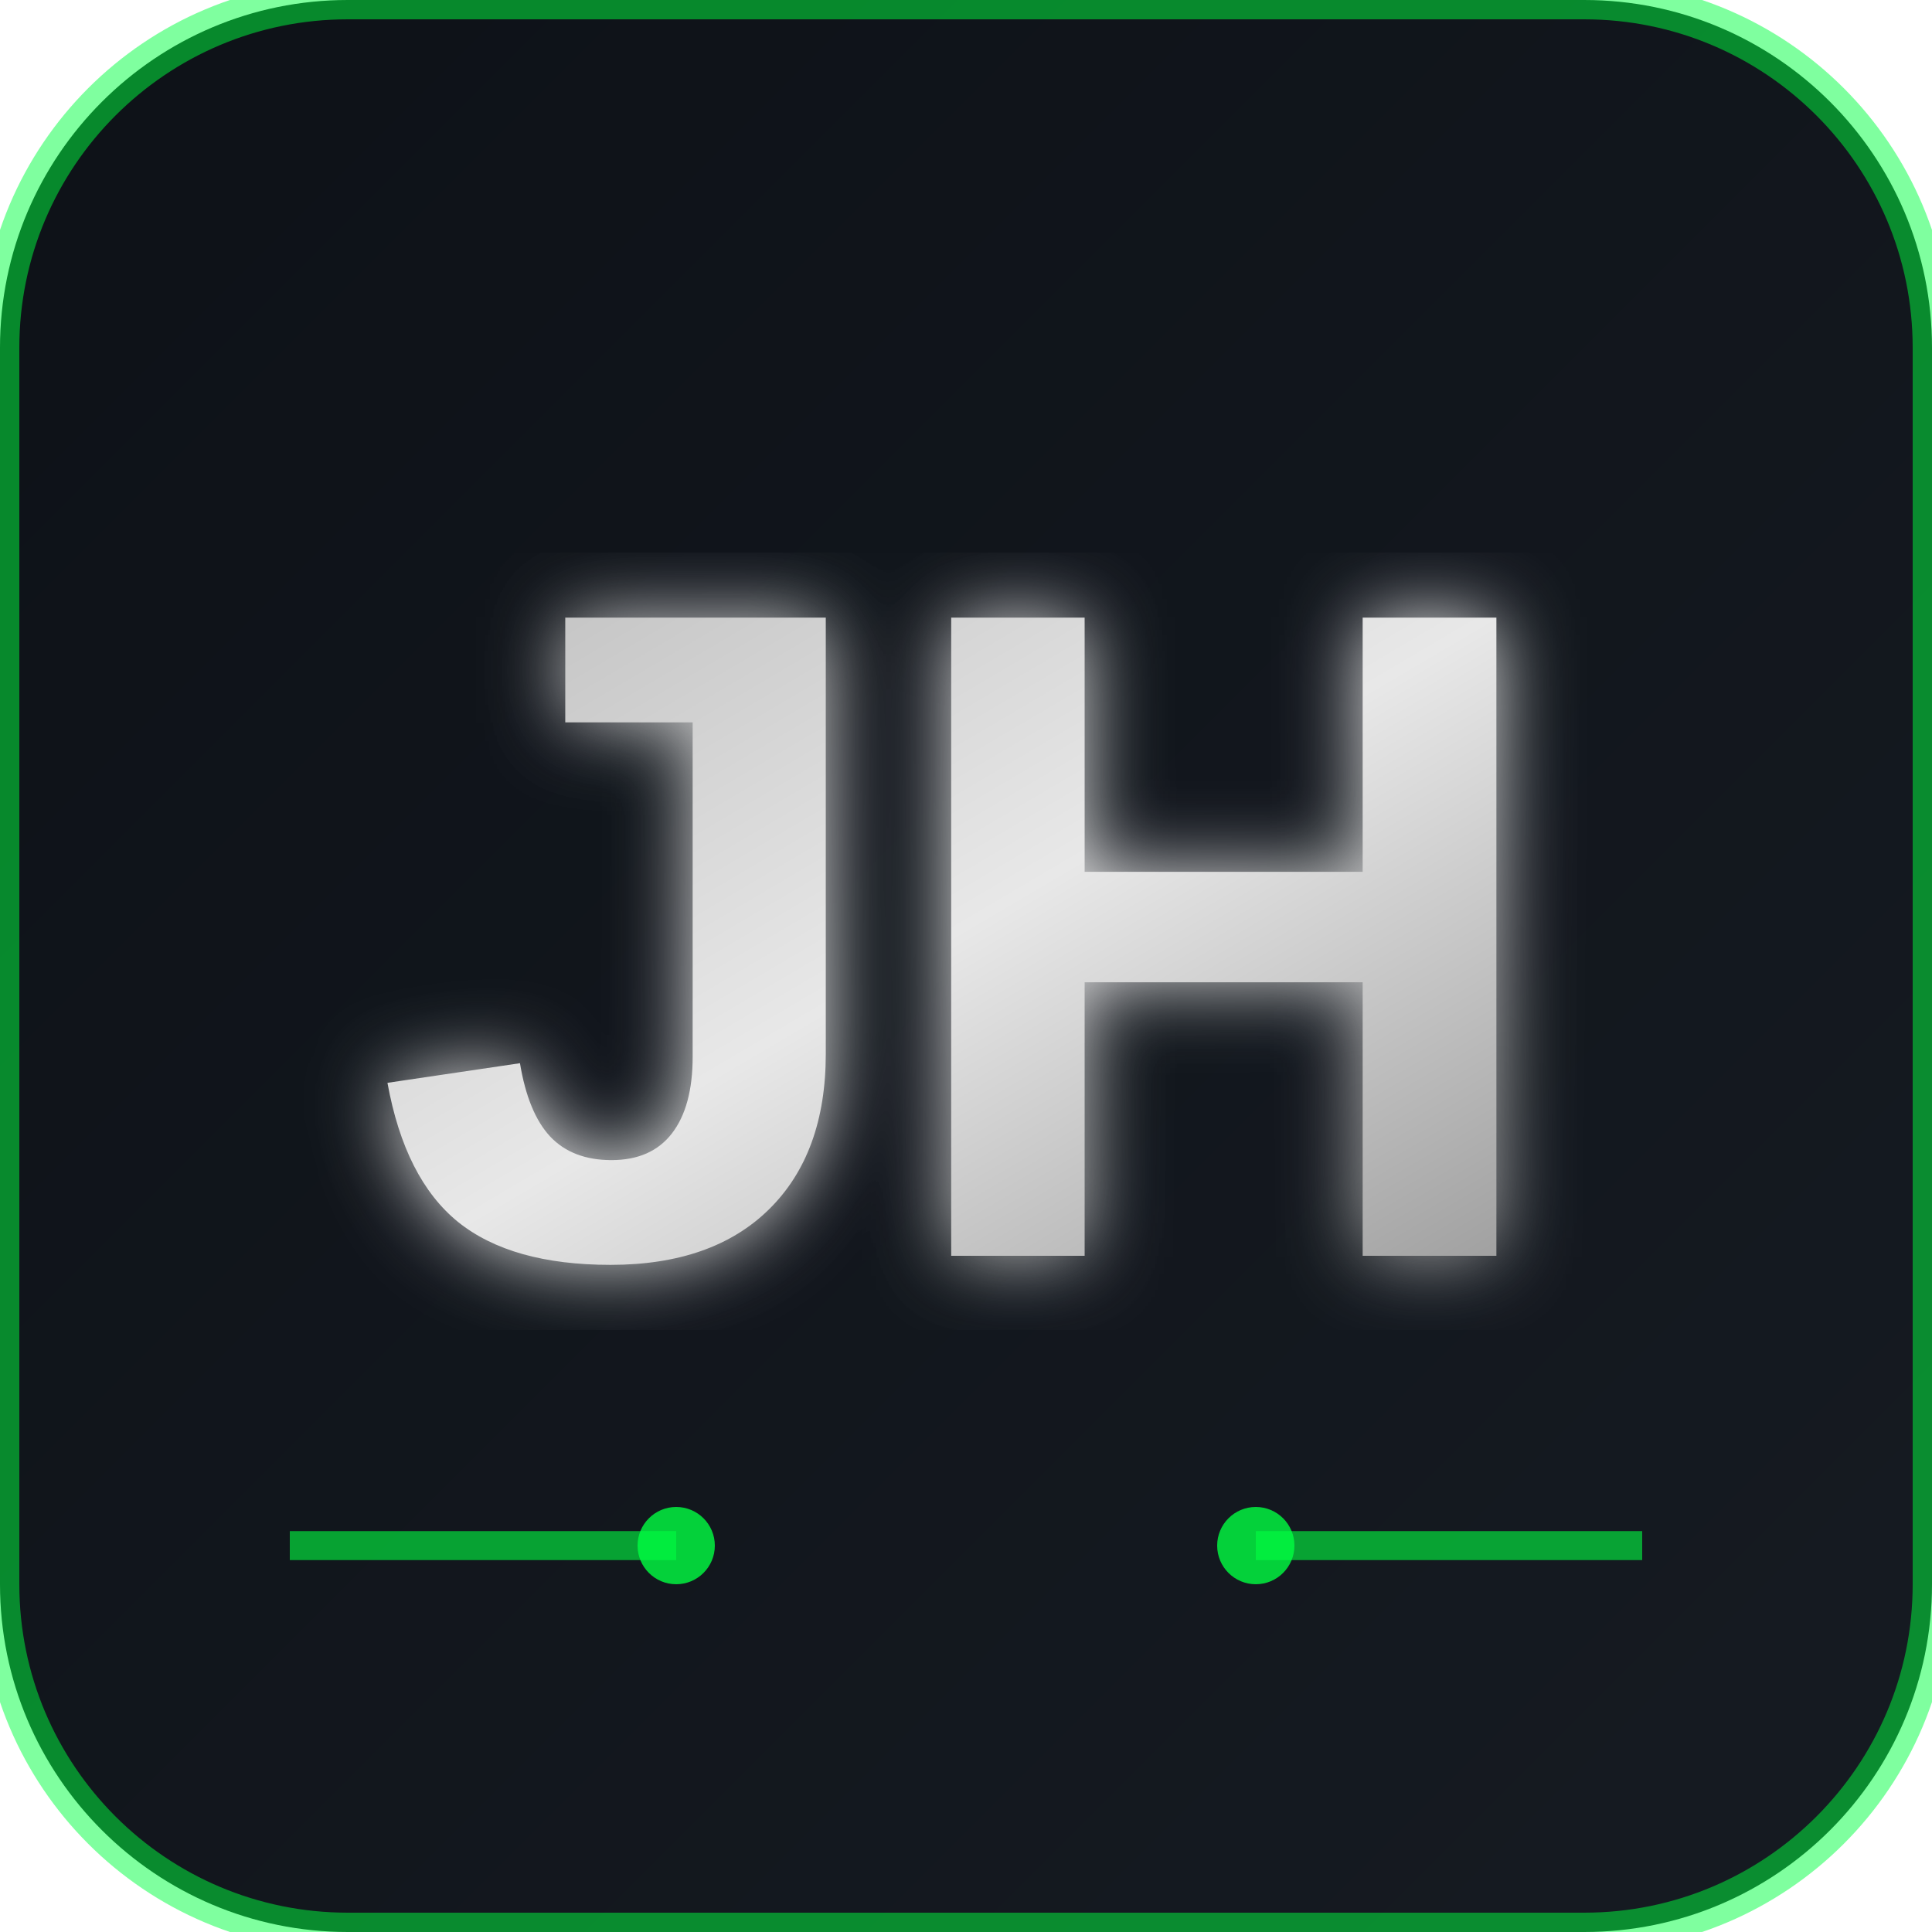
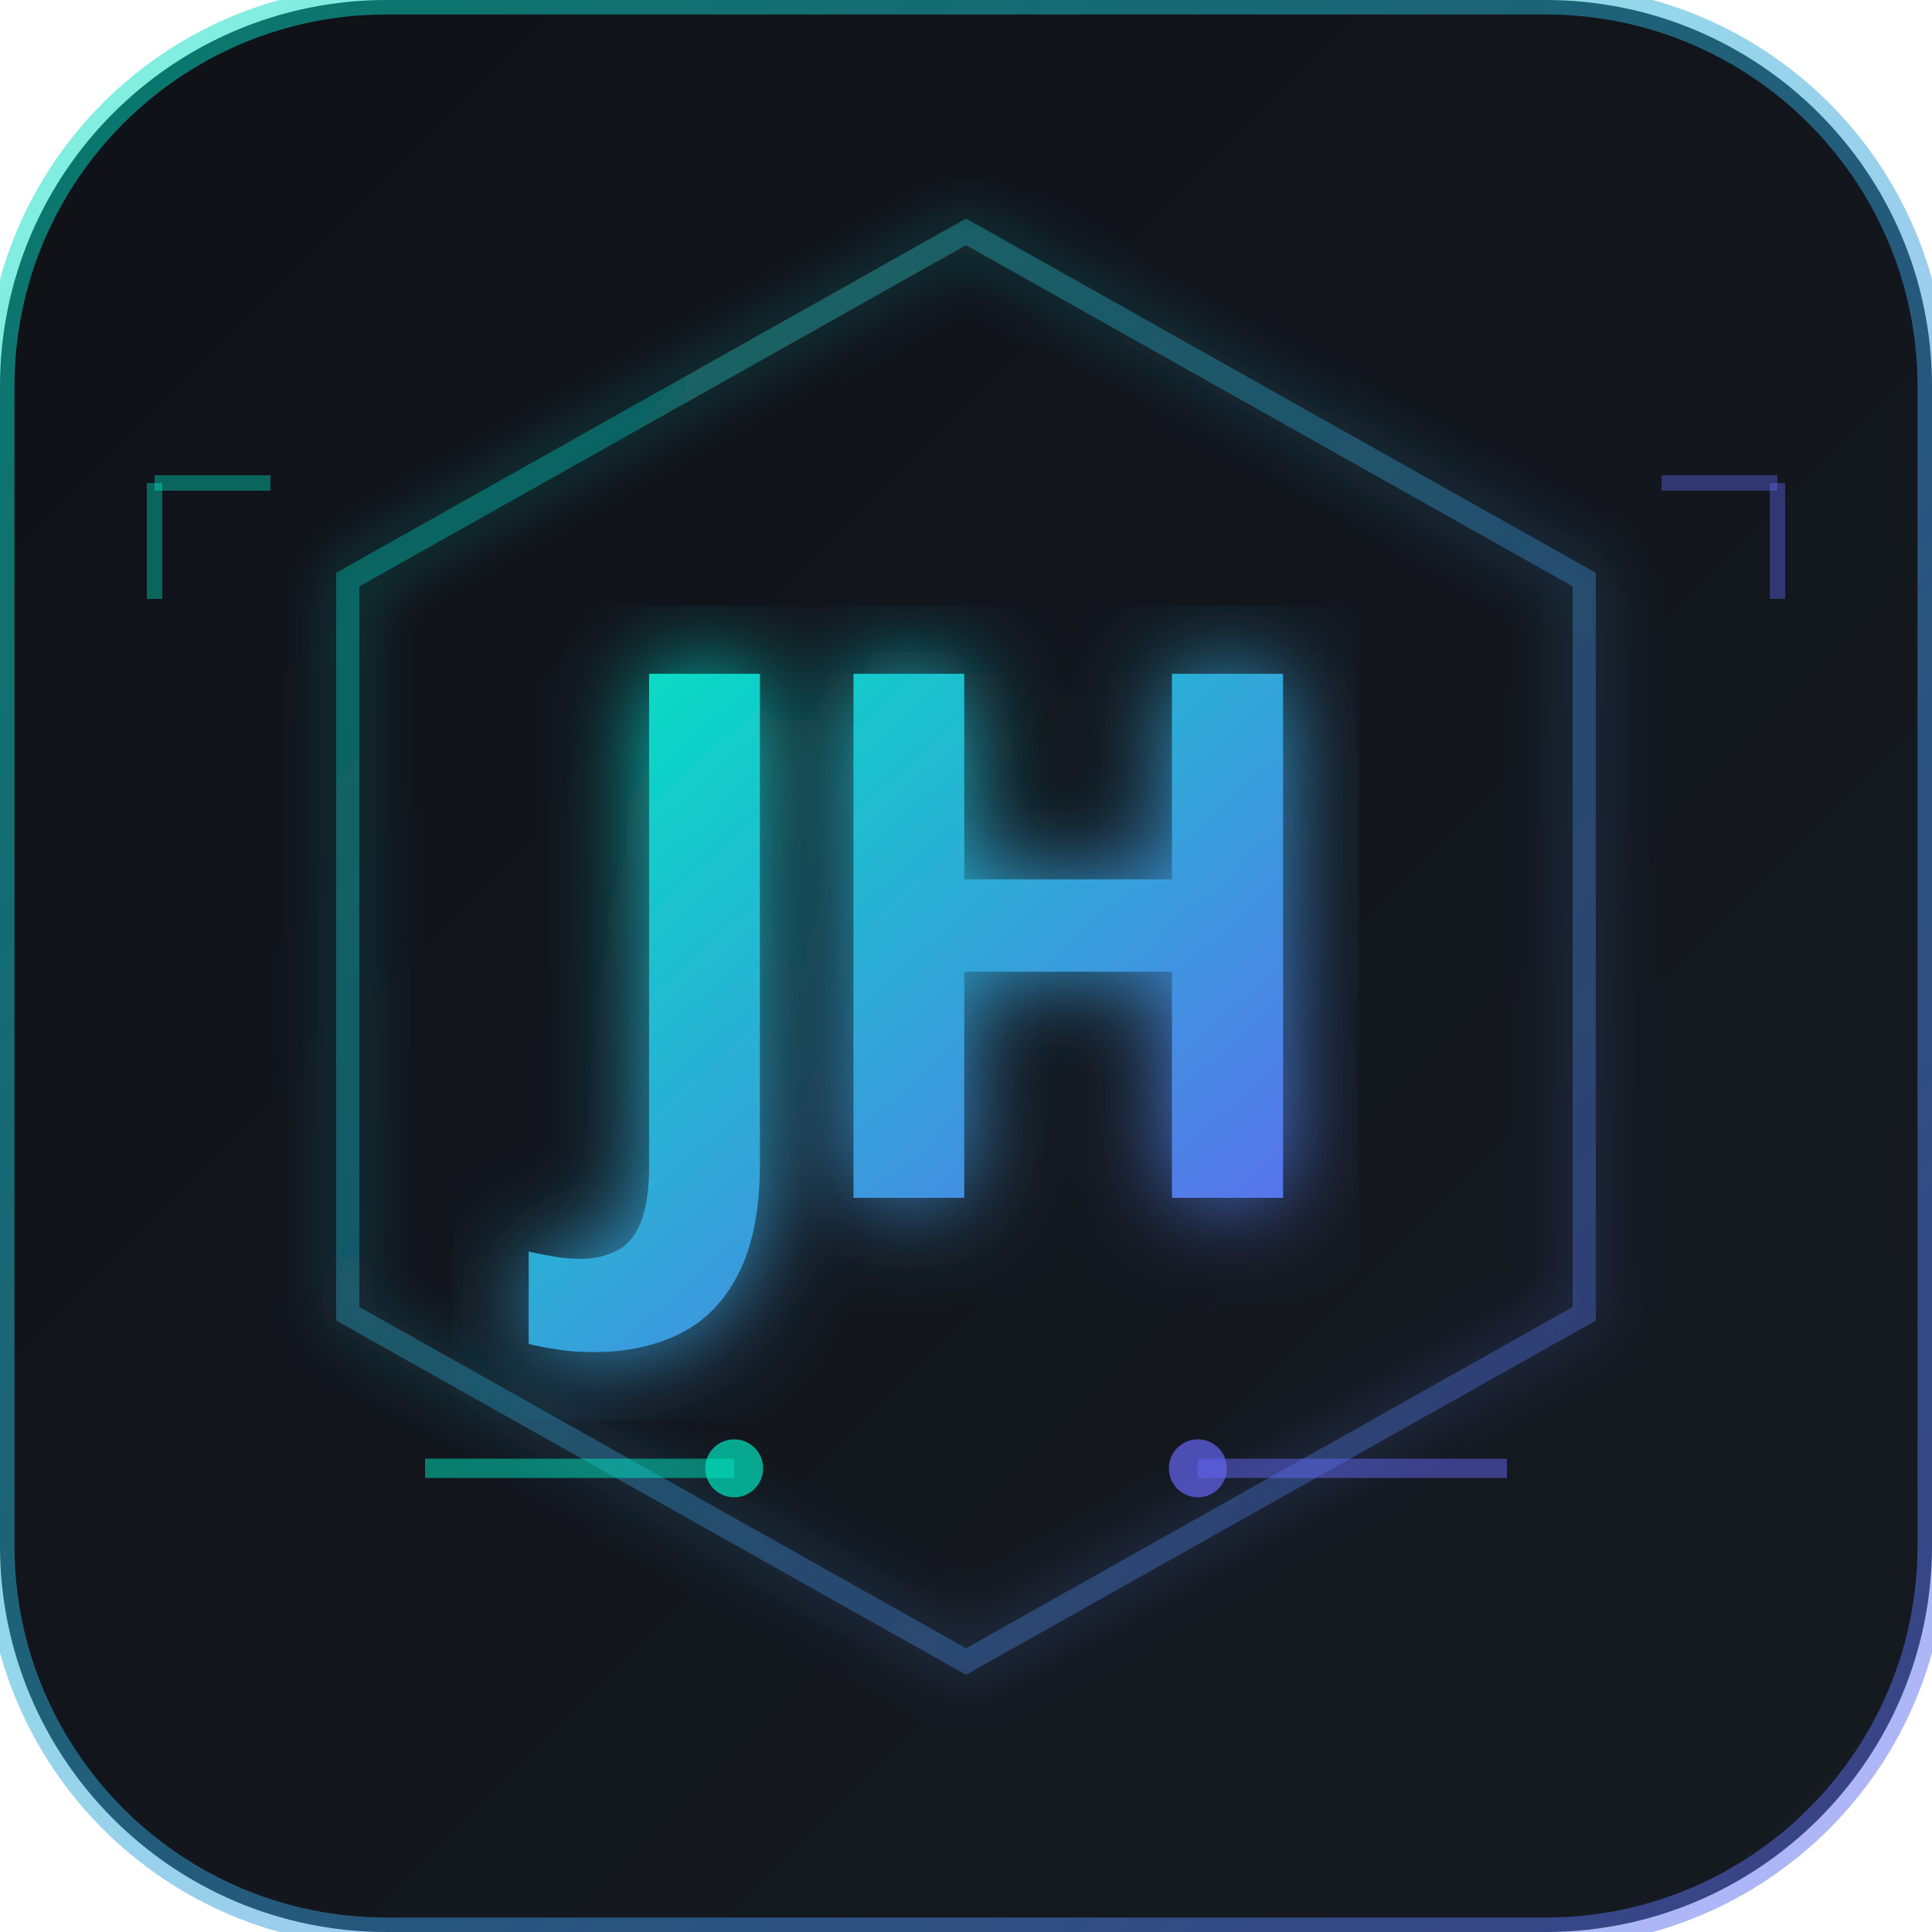
<svg xmlns="http://www.w3.org/2000/svg" viewBox="0 0 100 100">
  <defs>
    <linearGradient id="bg" x1="0%" y1="0%" x2="100%" y2="100%">
-       <stop offset="0%" style="stop-color:#0d1117;stop-opacity:1" />
-       <stop offset="100%" style="stop-color:#161b22;stop-opacity:1" />
+       <stop offset="0%" style="stop-color:#0F1117;stop-opacity:1" />
+       <stop offset="100%" style="stop-color:#161B22;stop-opacity:1" />
+     </linearGradient>
+     <linearGradient id="accent" x1="0%" y1="0%" x2="100%" y2="100%">
+       <stop offset="0%" style="stop-color:#00E5C0;stop-opacity:1" />
+       <stop offset="100%" style="stop-color:#6366F1;stop-opacity:1" />
    </linearGradient>
    <linearGradient id="metal" x1="0%" y1="0%" x2="100%" y2="100%">
      <stop offset="0%" style="stop-color:#c0c0c0;stop-opacity:1" />
      <stop offset="50%" style="stop-color:#e8e8e8;stop-opacity:1" />
      <stop offset="100%" style="stop-color:#a0a0a0;stop-opacity:1" />
    </linearGradient>
    <filter id="glow">
-       <feGaussianBlur stdDeviation="2" result="coloredBlur" />
+       <feGaussianBlur stdDeviation="2.5" result="coloredBlur" />
      <feMerge>
        <feMergeNode in="coloredBlur" />
        <feMergeNode in="SourceGraphic" />
      </feMerge>
    </filter>
+     <filter id="innerGlow">
+       <feGaussianBlur stdDeviation="1.5" result="blur" />
+       <feMerge>
+         <feMergeNode in="blur" />
+         <feMergeNode in="SourceGraphic" />
+       </feMerge>
+     </filter>
  </defs>
-   <rect width="100" height="100" rx="18" fill="url(#bg)" stroke="#00ff41" stroke-width="2" stroke-opacity="0.5" />
-   <text x="50" y="65" font-family="Arial Black, Arial, sans-serif" font-size="48" font-weight="900" fill="url(#metal)" text-anchor="middle" filter="url(#glow)">JH</text>
-   <line x1="15" y1="80" x2="35" y2="80" stroke="#00ff41" stroke-width="1.5" stroke-opacity="0.6" />
-   <circle cx="35" cy="80" r="2" fill="#00ff41" fill-opacity="0.8" />
-   <line x1="65" y1="80" x2="85" y2="80" stroke="#00ff41" stroke-width="1.5" stroke-opacity="0.6" />
-   <circle cx="65" cy="80" r="2" fill="#00ff41" fill-opacity="0.8" />
+   <rect width="100" height="100" rx="20" fill="url(#bg)" stroke="url(#accent)" stroke-width="1.5" stroke-opacity="0.5" />
+   <polygon points="50,12 82,30 82,68 50,86 18,68 18,30" fill="none" stroke="url(#accent)" stroke-width="1.2" stroke-opacity="0.35" filter="url(#innerGlow)" />
+   <text x="50" y="62" font-family="Arial Black, Impact, sans-serif" font-size="38" font-weight="900" fill="url(#accent)" text-anchor="middle" filter="url(#glow)" letter-spacing="-2">JH</text>
+   <line x1="22" y1="76" x2="38" y2="76" stroke="#00E5C0" stroke-width="1" stroke-opacity="0.5" />
+   <circle cx="38" cy="76" r="1.5" fill="#00E5C0" fill-opacity="0.7" />
+   <line x1="62" y1="76" x2="78" y2="76" stroke="#6366F1" stroke-width="1" stroke-opacity="0.5" />
+   <circle cx="62" cy="76" r="1.5" fill="#6366F1" fill-opacity="0.7" />
+   <line x1="8" y1="25" x2="14" y2="25" stroke="#00E5C0" stroke-width="0.8" stroke-opacity="0.4" />
+   <line x1="8" y1="25" x2="8" y2="31" stroke="#00E5C0" stroke-width="0.8" stroke-opacity="0.4" />
+   <line x1="92" y1="25" x2="86" y2="25" stroke="#6366F1" stroke-width="0.8" stroke-opacity="0.4" />
+   <line x1="92" y1="25" x2="92" y2="31" stroke="#6366F1" stroke-width="0.8" stroke-opacity="0.4" />
</svg>
